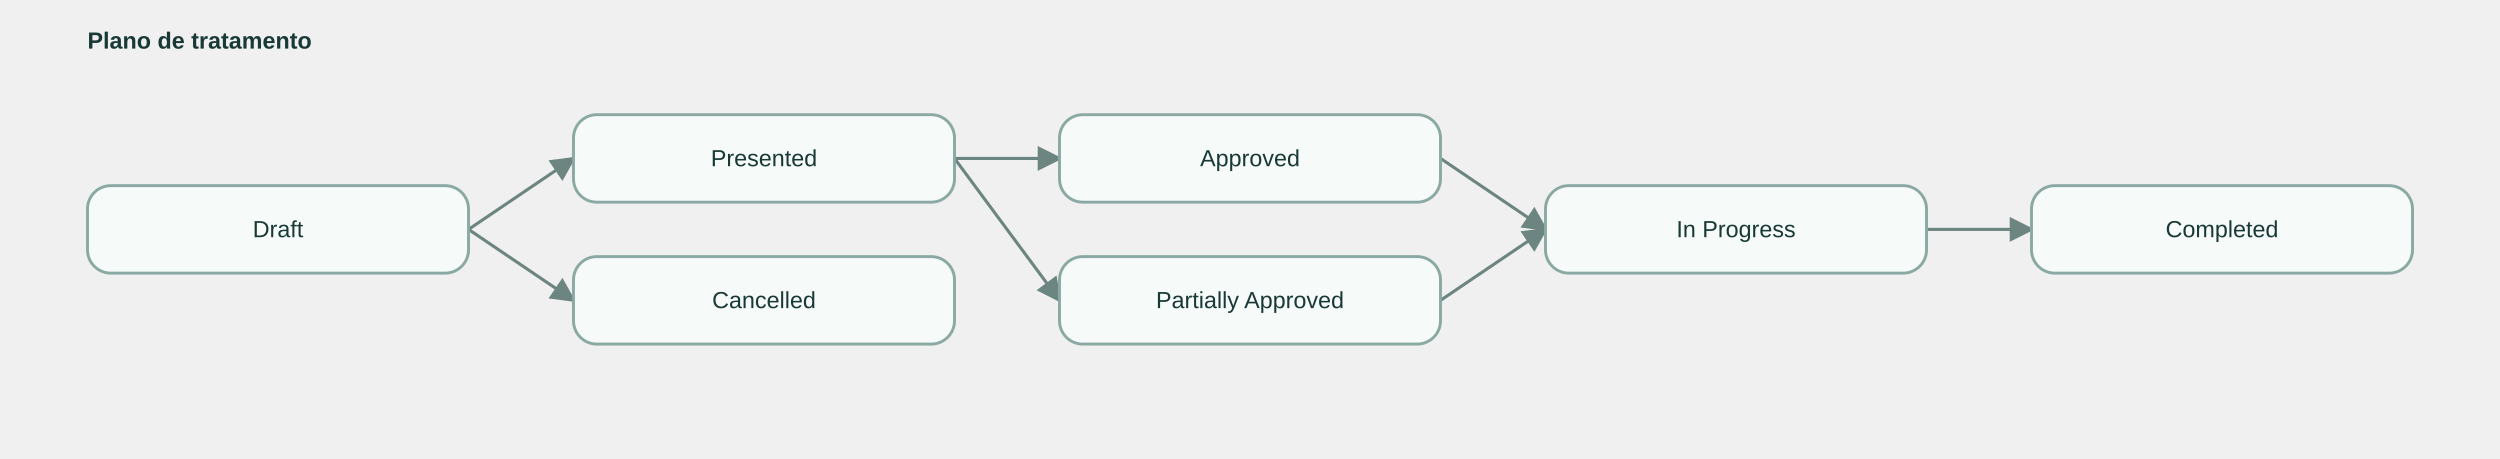
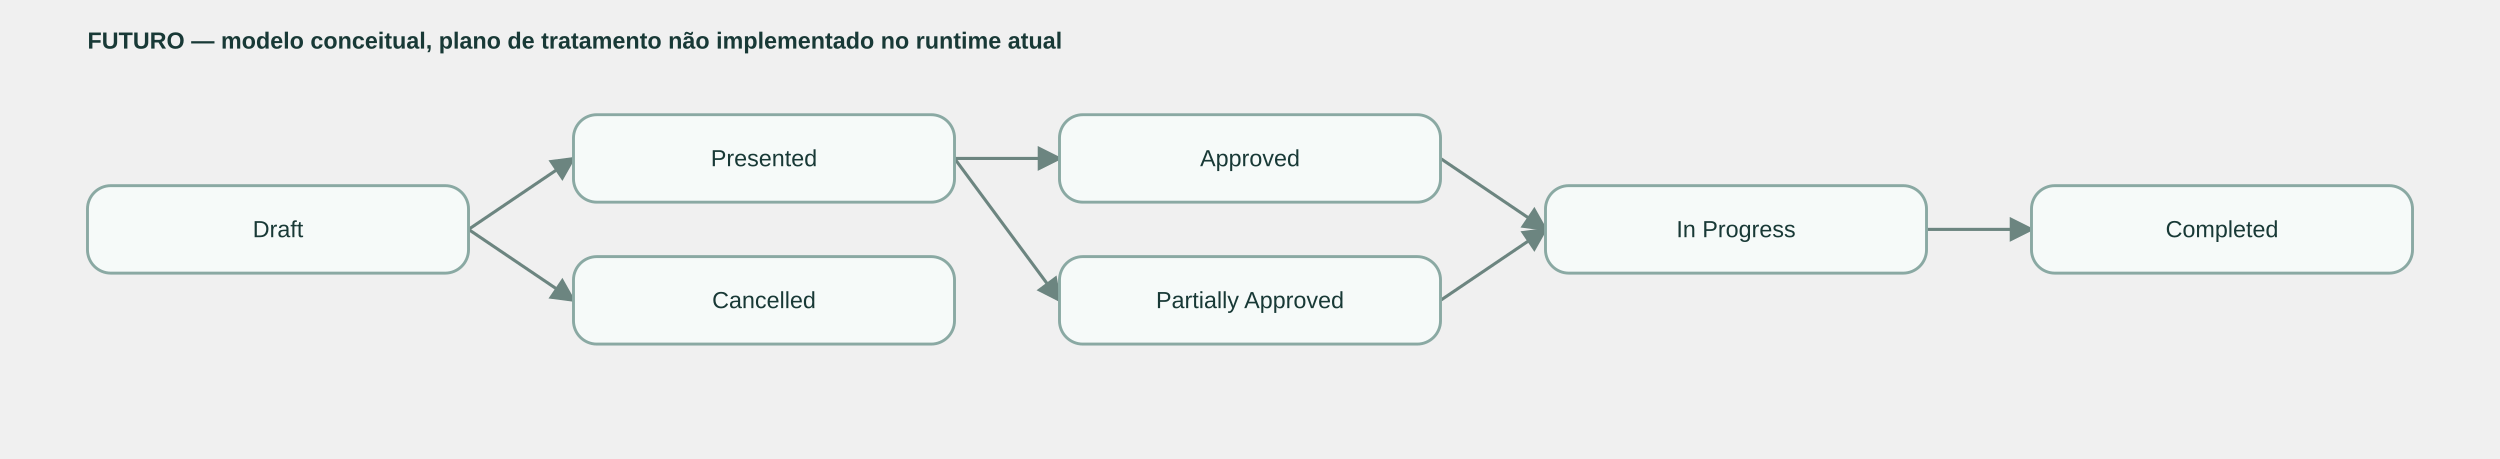
<svg xmlns="http://www.w3.org/2000/svg" role="img" aria-labelledby="title desc" width="1286" height="236" viewBox="0 0 1286 236">
  <defs>
    <marker id="arrow" markerWidth="8" markerHeight="8" refX="7" refY="4" orient="auto">
      <path d="M0,0 L8,4 L0,8 z" fill="#6c8580" />
    </marker>
  </defs>
  <style>text{font-family:Arial,sans-serif;font-size:12px;fill:#183936}.node rect,.node polygon{fill:#f6faf9;stroke:#8aa9a3;stroke-width:1.5}.node.decision polygon{fill:#eef5f3}.edge-label{font-size:10px;fill:#425b56;paint-order:stroke;stroke:#fff;stroke-width:4px;stroke-linejoin:round}</style>
-   <text x="45" y="25" font-size="16" font-weight="700">Plano de tratamento</text>
+   <text x="45" y="25" font-size="16" font-weight="700">FUTURO — modelo conceitual, plano de tratamento não implementado no runtime atual</text>
  <g class="edge">
    <path d="M 241 118 L 295 81.5" fill="none" stroke="#6c8580" stroke-width="1.6" marker-end="url(#arrow)" />
  </g>
  <g class="edge">
    <path d="M 491 81.5 L 545 81.5" fill="none" stroke="#6c8580" stroke-width="1.6" marker-end="url(#arrow)" />
  </g>
  <g class="edge">
    <path d="M 491 81.5 L 545 154.5" fill="none" stroke="#6c8580" stroke-width="1.6" marker-end="url(#arrow)" />
  </g>
  <g class="edge">
    <path d="M 741 81.5 L 795 118" fill="none" stroke="#6c8580" stroke-width="1.6" marker-end="url(#arrow)" />
  </g>
  <g class="edge">
    <path d="M 741 154.5 L 795 118" fill="none" stroke="#6c8580" stroke-width="1.6" marker-end="url(#arrow)" />
  </g>
  <g class="edge">
    <path d="M 991 118 L 1045 118" fill="none" stroke="#6c8580" stroke-width="1.6" marker-end="url(#arrow)" />
  </g>
  <g class="edge">
    <path d="M 241 118 L 295 154.5" fill="none" stroke="#6c8580" stroke-width="1.6" marker-end="url(#arrow)" />
  </g>
  <g class="node box">
    <rect x="45" y="95.5" width="196" height="45" rx="12" />
    <text x="143" y="122" text-anchor="middle">Draft</text>
  </g>
  <g class="node box">
    <rect x="295" y="59" width="196" height="45" rx="12" />
    <text x="393" y="85.5" text-anchor="middle">Presented</text>
  </g>
  <g class="node box">
    <rect x="295" y="132" width="196" height="45" rx="12" />
    <text x="393" y="158.5" text-anchor="middle">Cancelled</text>
  </g>
  <g class="node box">
    <rect x="545" y="59" width="196" height="45" rx="12" />
    <text x="643" y="85.5" text-anchor="middle">Approved</text>
  </g>
  <g class="node box">
    <rect x="545" y="132" width="196" height="45" rx="12" />
    <text x="643" y="158.5" text-anchor="middle">Partially Approved</text>
  </g>
  <g class="node box">
    <rect x="795" y="95.5" width="196" height="45" rx="12" />
    <text x="893" y="122" text-anchor="middle">In Progress</text>
  </g>
  <g class="node box">
    <rect x="1045" y="95.5" width="196" height="45" rx="12" />
    <text x="1143" y="122" text-anchor="middle">Completed</text>
  </g>
</svg>
